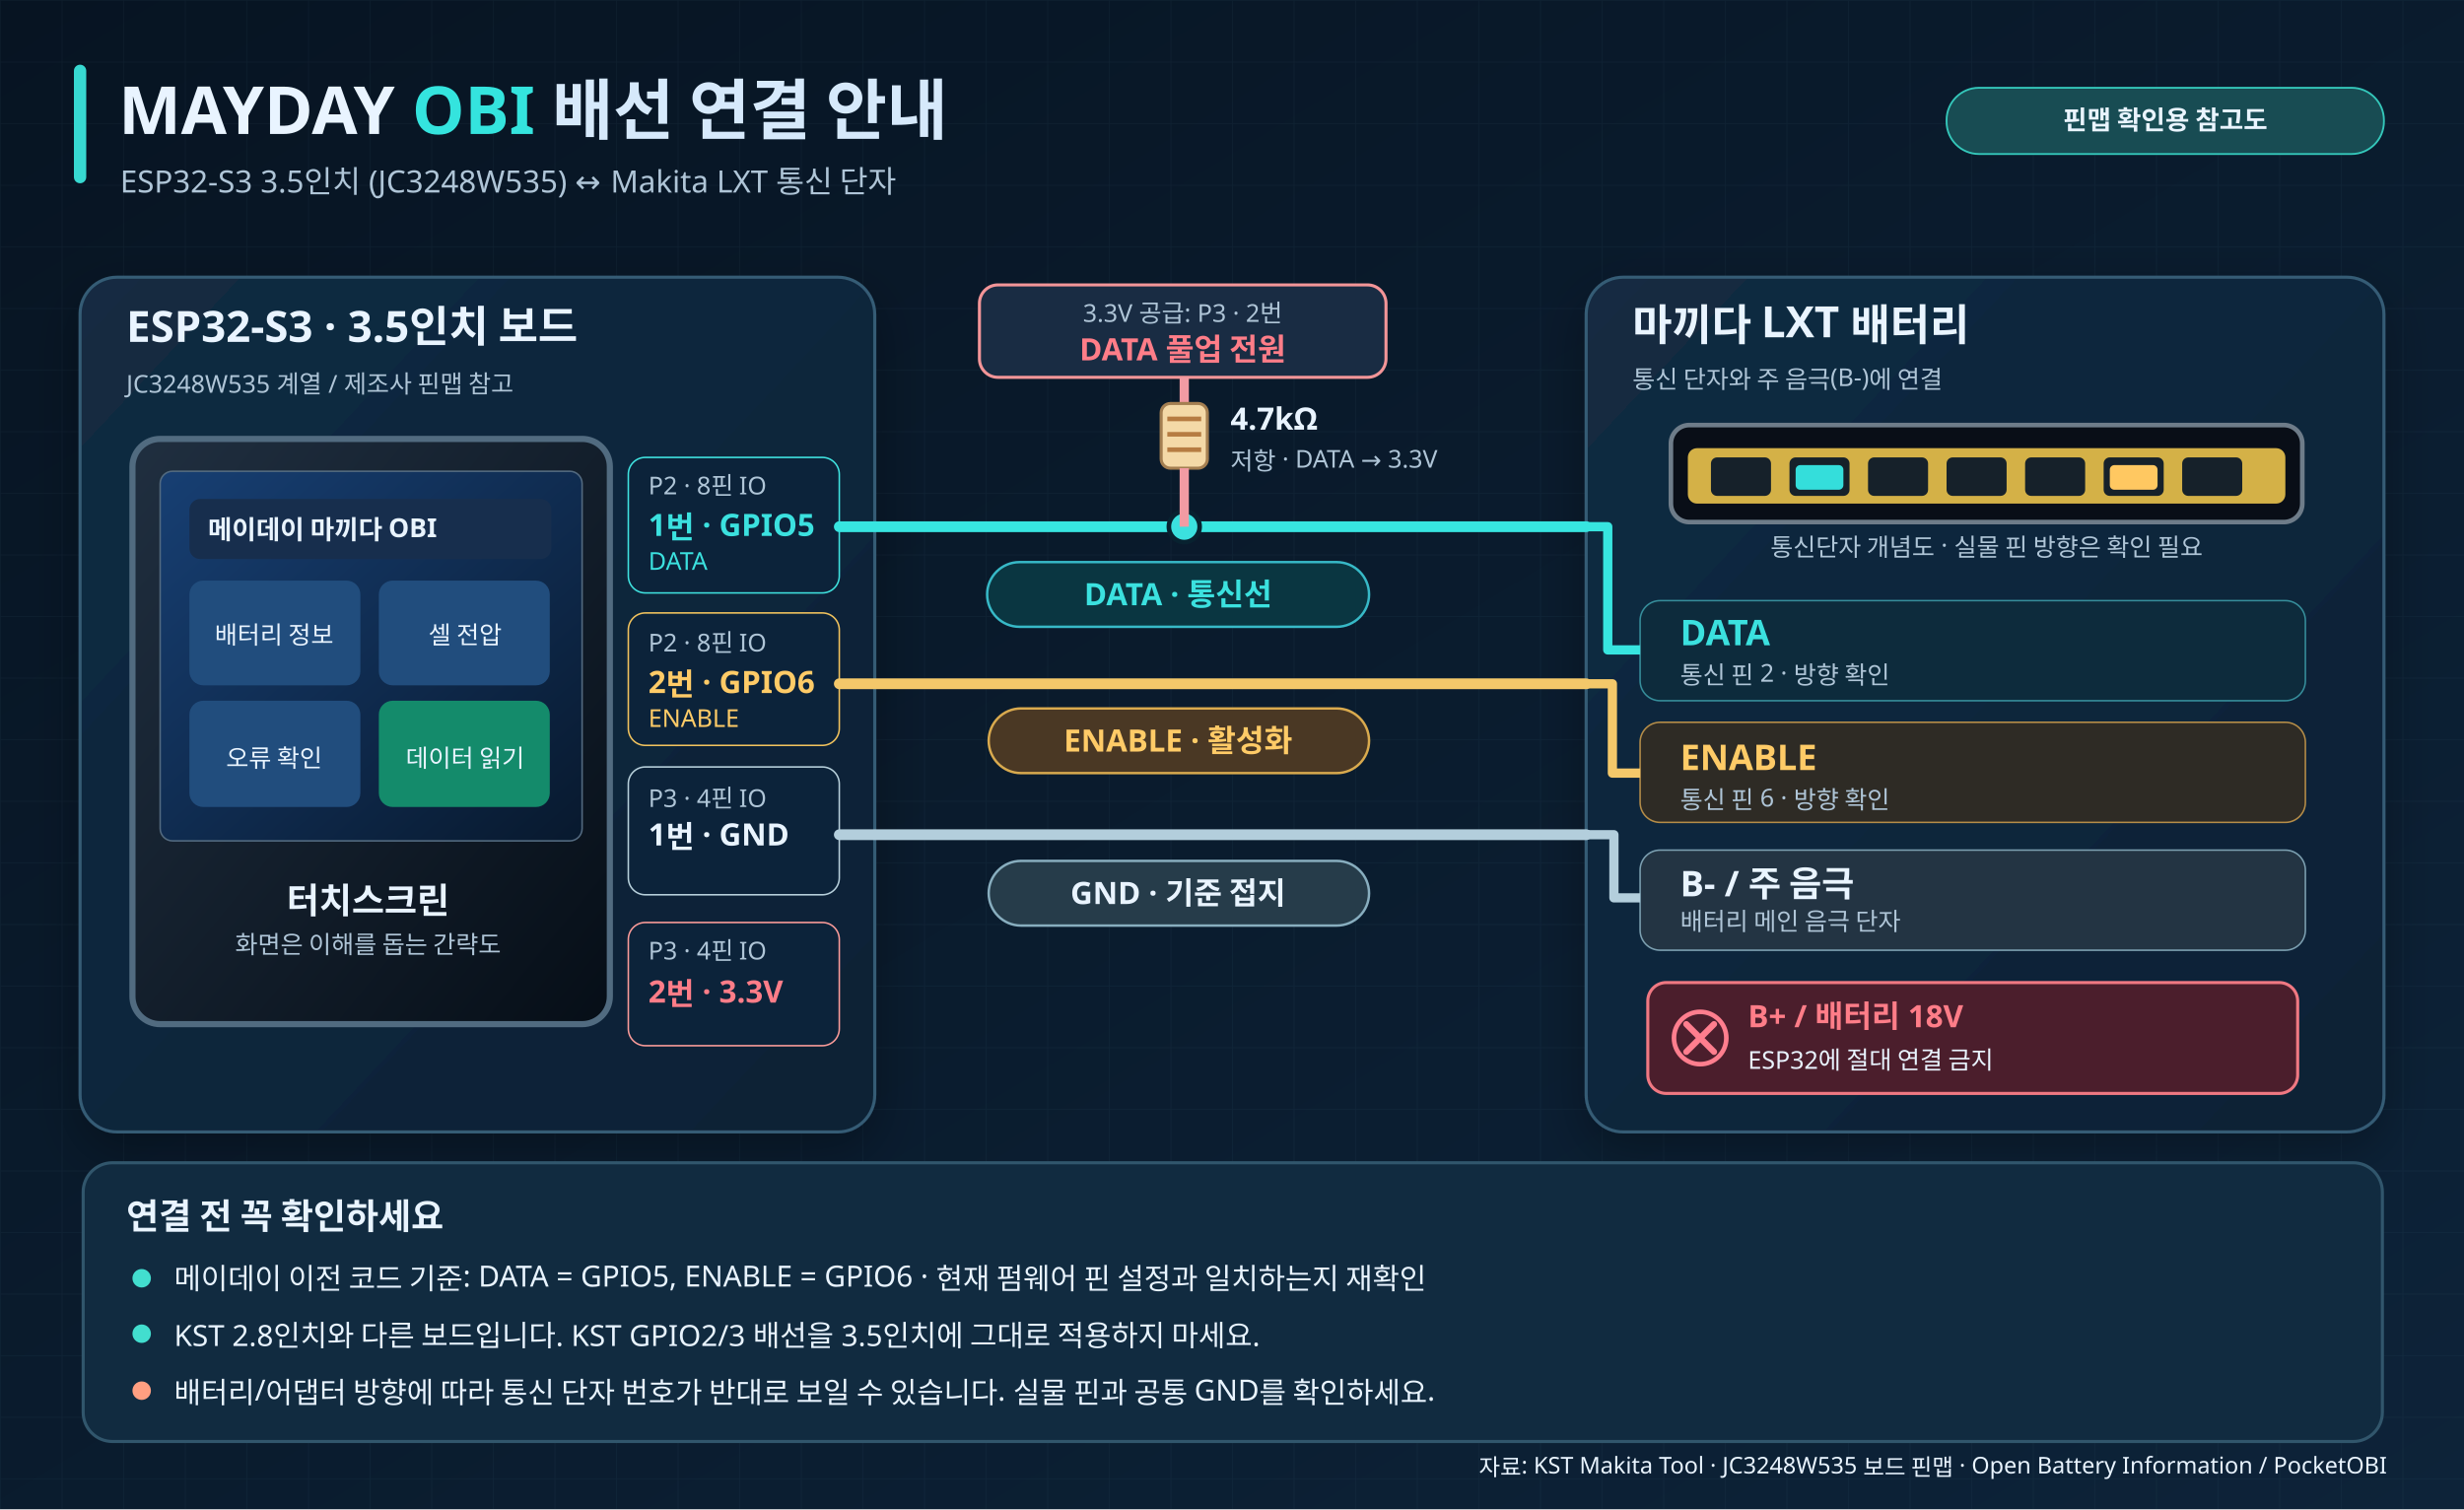
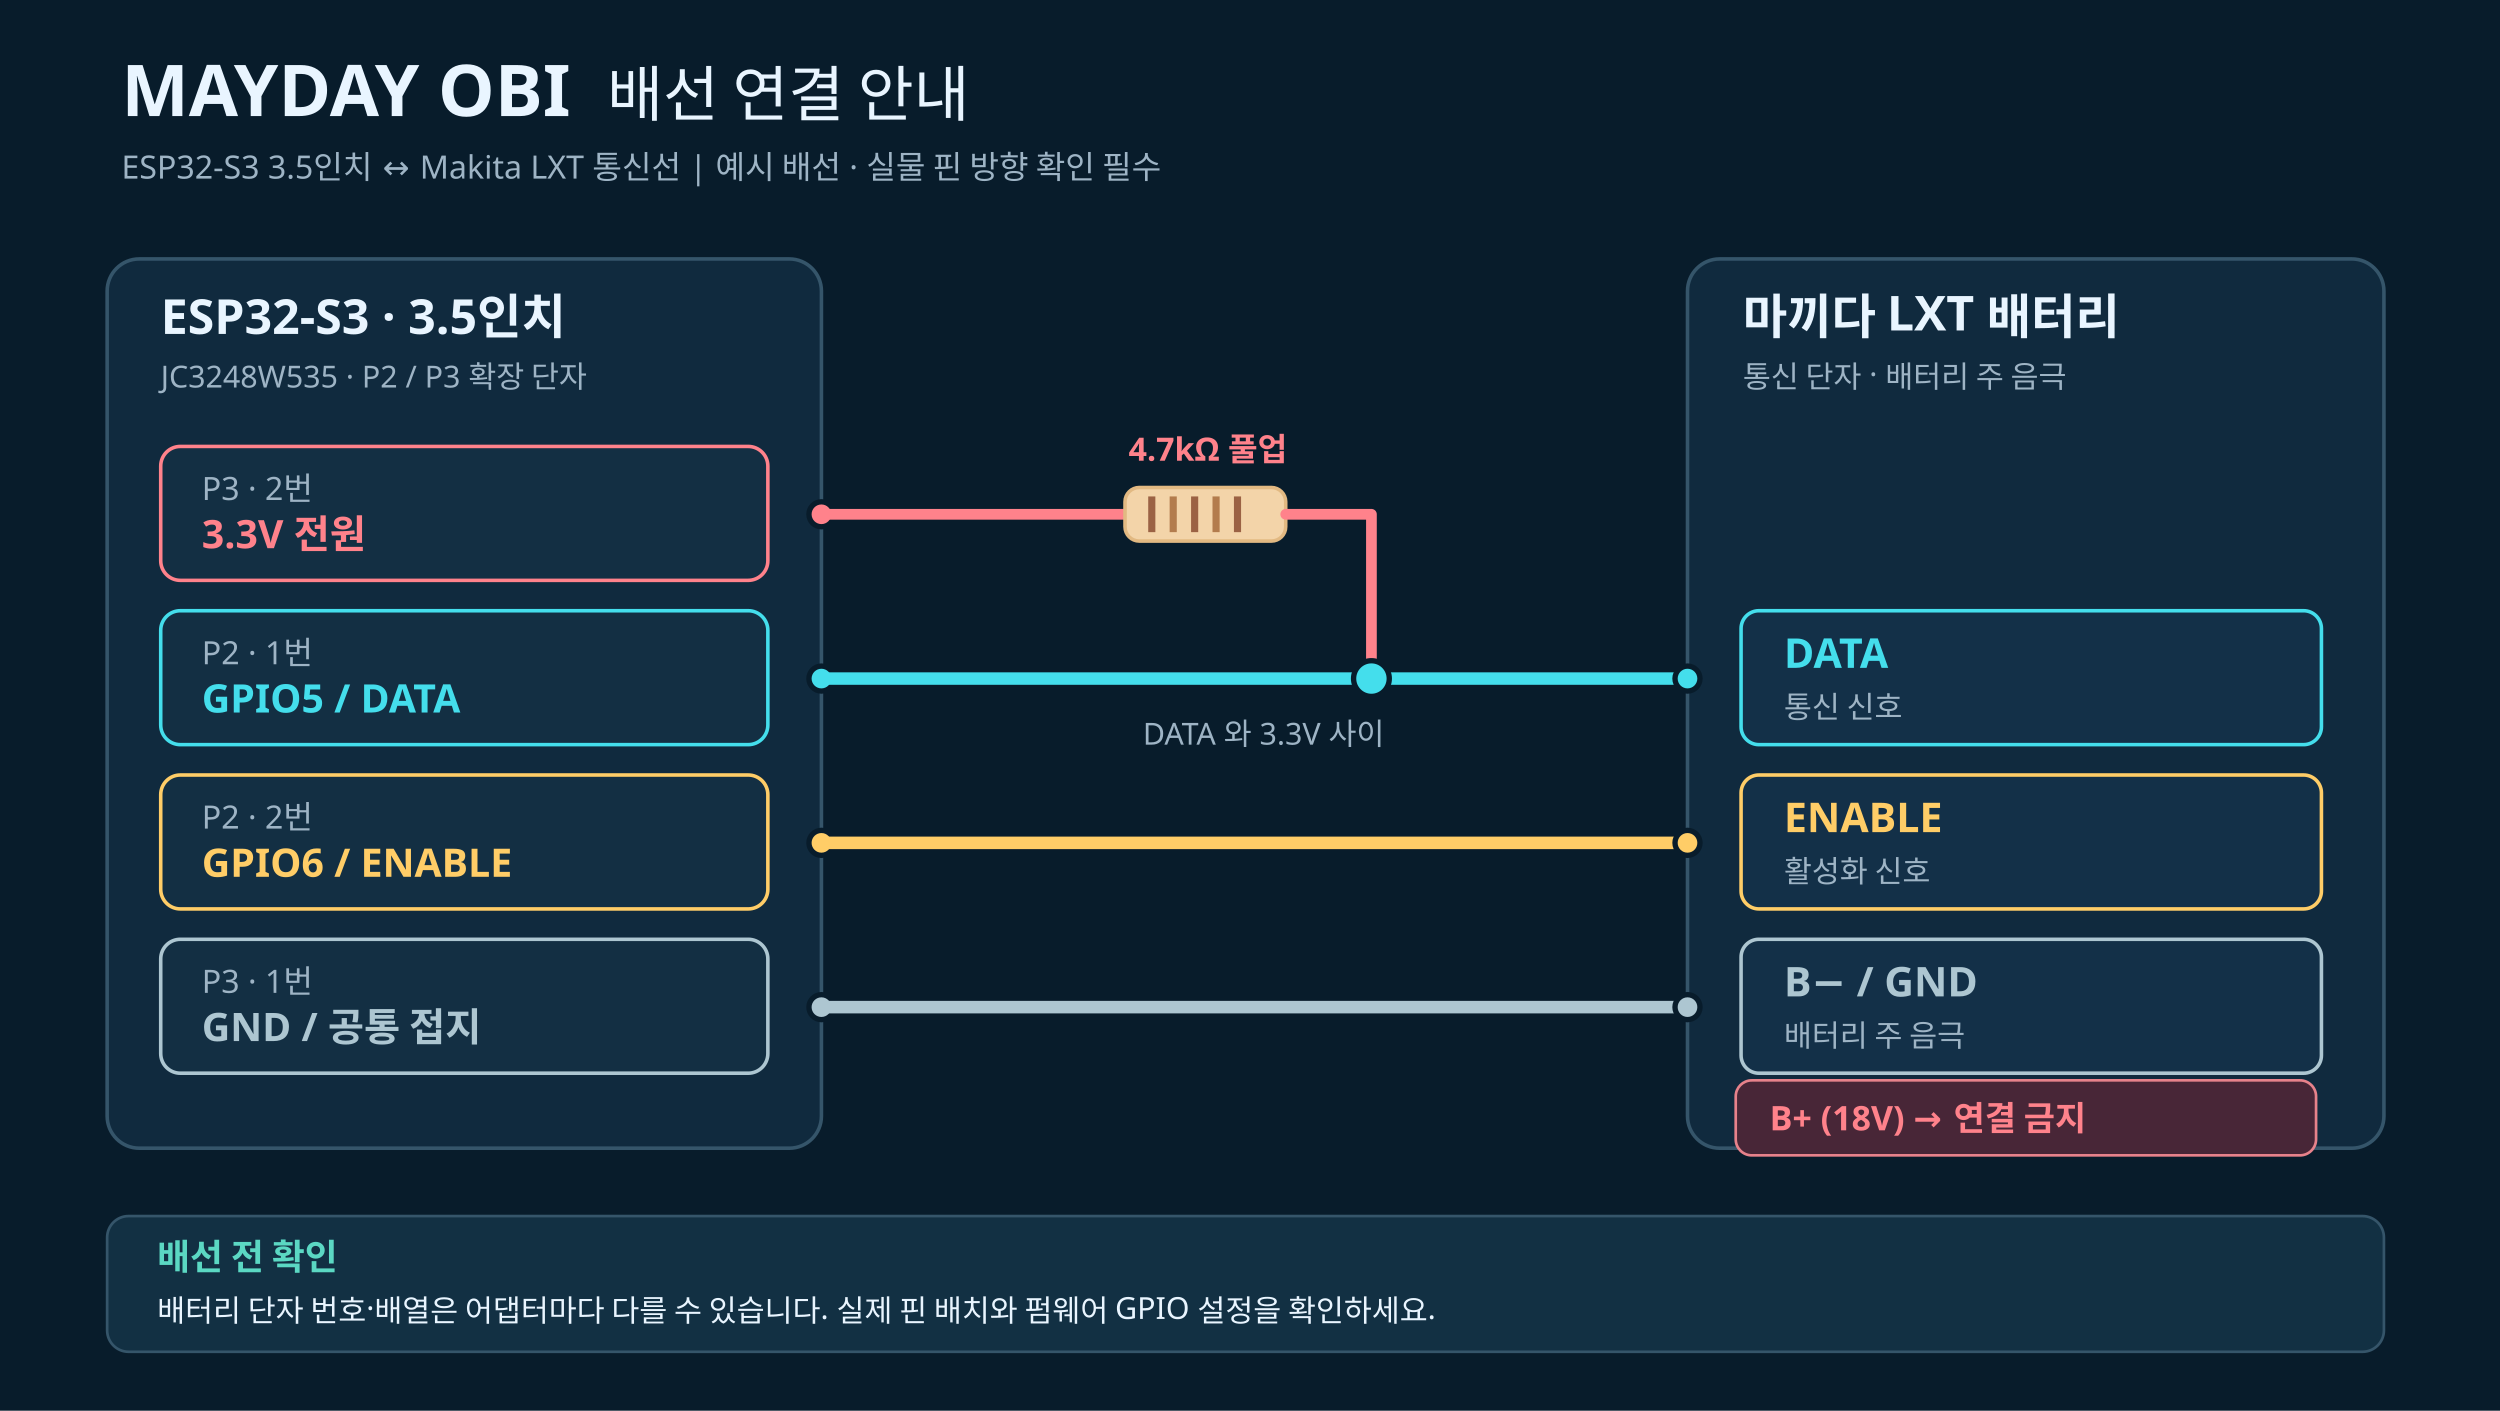
- <svg xmlns="http://www.w3.org/2000/svg" width="1600" height="980" viewBox="0 0 1600 980" role="img" aria-labelledby="diagramTitle diagramDescription">
-   <defs>
-     <linearGradient id="bg" x1="0" y1="0" x2="1" y2="1">
-       <stop stop-color="#071422" />
-       <stop offset="1" stop-color="#0d2339" />
-     </linearGradient>
-     <linearGradient id="card" x1="0" y1="0" x2="1" y2="1">
-       <stop stop-color="#122b42" />
-       <stop offset="1" stop-color="#0d2135" />
-     </linearGradient>
-     <linearGradient id="device" x1="0" y1="0" x2="1" y2="1">
-       <stop stop-color="#202f40" />
-       <stop offset="1" stop-color="#060e17" />
-     </linearGradient>
-     <linearGradient id="screen" x1="0" y1="0" x2="1" y2="1">
-       <stop stop-color="#173f73" />
-       <stop offset="1" stop-color="#08192e" />
-     </linearGradient>
-     <filter id="shadow" x="-30%" y="-30%" width="160%" height="170%">
-       <feDropShadow dx="0" dy="12" stdDeviation="16" flood-color="#000" flood-opacity=".3" />
-     </filter>
-     <pattern id="grid" width="40" height="40" patternUnits="userSpaceOnUse">
-       <path d="M 40 0 L 0 0 0 40" stroke="#7198b1" stroke-opacity=".07" fill="none" />
-     </pattern>
-     <style>
-  text{font-family:'NanumSquare','Noto Sans KR','Malgun Gothic',sans-serif;fill:#e9f4ff}
-  .sm{font-size:20px}.xs{font-size:16px}.md{font-size:23px}.large{font-size:28px}.heavy{font-weight:800}.muted{fill:#afc5d7}.cyan{fill:#3be1df}.amber{fill:#ffcb67}.red{fill:#ff7d88}.panel{fill:url(#card);stroke:#355b75;stroke-width:2}
-  </style>
-   </defs>
-   <rect width="1600" height="980" fill="url(#bg)" />
-   <rect width="1600" height="980" fill="url(#grid)" />
-   <rect x="48" y="42" width="8" height="77" rx="4" fill="#37d9d1" />
-   <text x="77" y="87" font-size="43" font-weight="800">MAYDAY <tspan fill="#34e4de">OBI</tspan>
-     <tspan fill="#d6e9fb">배선 연결 안내</tspan>
-   </text>
-   <text x="78" y="125" class="sm muted">ESP32-S3 3.5인치 (JC3248W535)  ↔  Makita LXT 통신 단자</text>
-   <rect x="1264" y="57" width="284" height="43" rx="21" fill="#184c53" stroke="#34c7ba" stroke-width="1.2" />
-   <text x="1406" y="84" font-size="17" font-weight="800" text-anchor="middle" fill="#83f2d9">핀맵 확인용 참고도</text>
-   <rect x="52" y="180" width="516" height="555" rx="24" class="panel" filter="url(#shadow)" />
-   <rect x="1030" y="180" width="518" height="555" rx="24" class="panel" filter="url(#shadow)" />
-   <text x="82" y="222" class="large heavy">ESP32-S3 · 3.5인치 보드</text>
-   <text x="82" y="255" class="xs muted">JC3248W535 계열 / 제조사 핀맵 참고</text>
-   <rect x="86" y="285" width="310" height="380" rx="18" fill="url(#device)" stroke="#516b80" stroke-width="4" />
-   <rect x="104" y="306" width="274" height="240" rx="8" fill="url(#screen)" stroke="#536a80" />
-   <rect x="123" y="324" width="235" height="39" rx="7" fill="#172e4d" />
-   <text x="135" y="350" font-size="17" font-weight="800">메이데이 마끼다 OBI</text>
-   <rect x="123" y="377" width="111" height="68" rx="9" fill="#214d7d" />
-   <rect x="246" y="377" width="111" height="68" rx="9" fill="#214d7d" />
-   <rect x="123" y="455" width="111" height="69" rx="9" fill="#214d7d" />
-   <rect x="246" y="455" width="111" height="69" rx="9" fill="#148b6b" />
-   <text x="178" y="418" class="xs" text-anchor="middle">배터리 정보</text>
-   <text x="302" y="418" class="xs" text-anchor="middle">셀 전압</text>
-   <text x="178" y="498" class="xs" text-anchor="middle">오류 확인</text>
-   <text x="302" y="498" class="xs" text-anchor="middle">데이터 읽기</text>
-   <text x="239" y="593" class="md heavy" text-anchor="middle">터치스크린</text>
-   <text x="239" y="619" class="xs muted" text-anchor="middle">화면은 이해를 돕는 간략도</text>
-   <rect x="408" y="297" width="137" height="88" rx="11" fill="#0c233a" stroke="#3fe2df" />
-   <text x="421" y="321" class="xs muted">P2 · 8핀 IO</text>
-   <text x="421" y="348" class="sm heavy cyan">1번 · GPIO5</text>
-   <text x="421" y="370" class="xs cyan">DATA</text>
-   <rect x="408" y="398" width="137" height="86" rx="11" fill="#0c233a" stroke="#f0c25d" />
-   <text x="421" y="423" class="xs muted">P2 · 8핀 IO</text>
-   <text x="421" y="450" class="sm heavy amber">2번 · GPIO6</text>
-   <text x="421" y="472" class="xs amber">ENABLE</text>
-   <rect x="408" y="498" width="137" height="83" rx="11" fill="#0c233a" stroke="#b6cfda" />
-   <text x="421" y="524" class="xs muted">P3 · 4핀 IO</text>
-   <text x="421" y="549" class="sm heavy">1번 · GND</text>
-   <rect x="408" y="599" width="137" height="80" rx="11" fill="#0c233a" stroke="#fa9b99" />
-   <text x="421" y="623" class="xs muted">P3 · 4핀 IO</text>
-   <text x="421" y="651" class="sm heavy red">2번 · 3.3V</text>
-   <path d="M545 342 H1030" fill="none" stroke="#37e5e0" stroke-width="7" stroke-linecap="round" />
-   <path d="M545 444 H1030" fill="none" stroke="#f4c86a" stroke-width="7" stroke-linecap="round" />
-   <path d="M545 542 H1030" fill="none" stroke="#b3cedc" stroke-width="7" stroke-linecap="round" />
-   <circle cx="769" cy="342" r="10" fill="#3be1df" stroke="#082230" stroke-width="3" />
-   <rect x="636" y="185" width="264" height="60" rx="12" fill="#192c43" stroke="#f39598" stroke-width="2" />
-   <text x="768" y="209" text-anchor="middle" class="xs muted">3.3V 공급: P3 · 2번</text>
-   <text x="768" y="234" text-anchor="middle" class="sm heavy red">DATA 풀업 전원</text>
-   <path d="M769 245 V262" stroke="#f29ba3" stroke-width="6" />
-   <rect x="754" y="262" width="30" height="42" rx="6" fill="#f4d9a7" stroke="#a47f51" stroke-width="2" />
-   <path d="M758 272 H780 M758 282 H780 M758 292 H780" stroke="#b67c42" stroke-width="3" />
-   <path d="M769 304 V342" stroke="#f29ba3" stroke-width="6" />
-   <text x="799" y="279" class="sm heavy">4.7kΩ</text>
-   <text x="799" y="305" class="xs muted">저항 · DATA → 3.3V</text>
-   <rect x="641" y="365" width="248" height="42" rx="21" fill="#0a3641" stroke="#37b9c7" stroke-width="1.6" />
-   <text x="765" y="393" text-anchor="middle" class="sm heavy cyan">DATA · 통신선</text>
-   <rect x="642" y="460" width="247" height="42" rx="21" fill="#4a3824" stroke="#d9aa4e" stroke-width="1.6" />
-   <text x="765" y="488" text-anchor="middle" class="sm heavy amber">ENABLE · 활성화</text>
-   <rect x="642" y="559" width="247" height="42" rx="21" fill="#263c4a" stroke="#88aebf" stroke-width="1.6" />
-   <text x="765" y="587" text-anchor="middle" class="sm heavy">GND · 기준 접지</text>
-   <text x="1060" y="221" class="large heavy">마끼다 LXT 배터리</text>
-   <text x="1060" y="252" class="xs muted">통신 단자와 주 음극(B-)에 연결</text>
-   <rect x="1085" y="276" width="410" height="63" rx="12" fill="#090e17" stroke="#6e7c89" stroke-width="3" />
-   <rect x="1096" y="291" width="388" height="36" rx="6" fill="#d4b147" />
-   <g fill="#16212a">
-     <rect x="1111" y="297" width="39" height="25" rx="4" />
-     <rect x="1162" y="297" width="39" height="25" rx="4" />
-     <rect x="1213" y="297" width="39" height="25" rx="4" />
-     <rect x="1264" y="297" width="39" height="25" rx="4" />
-     <rect x="1315" y="297" width="39" height="25" rx="4" />
-     <rect x="1366" y="297" width="39" height="25" rx="4" />
-     <rect x="1417" y="297" width="39" height="25" rx="4" />
-   </g>
-   <rect x="1166" y="302" width="31" height="16" rx="3" fill="#34dedb" />
-   <rect x="1370" y="302" width="31" height="16" rx="3" fill="#ffc861" />
-   <text x="1290" y="361" text-anchor="middle" class="xs muted">통신단자 개념도 · 실물 핀 방향은 확인 필요</text>
-   <rect x="1065" y="390" width="432" height="65" rx="13" fill="#0d2b3c" stroke="#368e9b" />
-   <text x="1091" y="419" class="md heavy cyan">DATA</text>
-   <text x="1091" y="444" class="xs muted">통신 핀 2 · 방향 확인</text>
-   <rect x="1065" y="469" width="432" height="65" rx="13" fill="#2e2b25" stroke="#b58d48" />
-   <text x="1091" y="500" class="md heavy amber">ENABLE</text>
-   <text x="1091" y="525" class="xs muted">통신 핀 6 · 방향 확인</text>
-   <rect x="1065" y="552" width="432" height="65" rx="13" fill="#233443" stroke="#7ca0b1" />
-   <text x="1091" y="582" class="md heavy">B- / 주 음극</text>
-   <text x="1091" y="604" class="xs muted">배터리 메인 음극 단자</text>
-   <path d="M1030 342 H1044 V422 H1065" stroke="#37e5e0" fill="none" stroke-width="6" stroke-linejoin="round" />
-   <path d="M1030 444 H1047 V502 H1065" stroke="#f4c86a" fill="none" stroke-width="6" stroke-linejoin="round" />
-   <path d="M1030 542 H1048 V583 H1065" stroke="#b3cedc" fill="none" stroke-width="6" stroke-linejoin="round" />
-   <rect x="1070" y="638" width="422" height="72" rx="12" fill="#4b1e2c" stroke="#f07882" stroke-width="2" />
-   <circle cx="1104" cy="674" r="17" stroke="#ff7e8e" stroke-width="3" fill="none" />
-   <path d="M1095 665 L1113 683 M1113 665 L1095 683" stroke="#ff7e8e" stroke-width="4" stroke-linecap="round" />
-   <text x="1135" y="667" class="sm heavy red">B+ / 배터리 18V</text>
-   <text x="1135" y="694" class="xs" fill="#ffd4da">ESP32에 절대 연결 금지</text>
-   <rect x="54" y="755" width="1493" height="181" rx="19" fill="#112b40" stroke="#31566c" stroke-width="2" />
-   <text x="82" y="798" class="md heavy">연결 전 꼭 확인하세요</text>
-   <g font-size="19">
-     <circle cx="92" cy="830" r="6" fill="#42decf" />
-     <text x="113" y="837">메이데이 이전 코드 기준: DATA = GPIO5, ENABLE = GPIO6 · 현재 펌웨어 핀 설정과 일치하는지 재확인</text>
-     <circle cx="92" cy="866" r="6" fill="#42decf" />
-     <text x="113" y="874">KST 2.8인치와 다른 보드입니다. KST GPIO2/3 배선을 3.5인치에 그대로 적용하지 마세요.</text>
-     <circle cx="92" cy="903" r="6" fill="#ff9f81" />
-     <text x="113" y="911">배터리/어댑터 방향에 따라 통신 단자 번호가 반대로 보일 수 있습니다. 실물 핀과 공통 GND를 확인하세요.</text>
-   </g>
-   <text x="1550" y="958" font-size="15" fill="#90acc1" text-anchor="end">자료: KST Makita Tool · JC3248W535 보드 핀맵 · Open Battery Information / PocketOBI</text>
+ <svg xmlns="http://www.w3.org/2000/svg" width="1400" height="790" viewBox="0 0 1400 790" role="img" aria-labelledby="wiring-title wiring-desc">
+   <style>text{font-family:'Noto Sans KR','NanumGothic','Malgun Gothic',sans-serif;font-weight:500} .hd{font-weight:750} .sm{font-weight:500}</style>
+   <rect width="1400" height="790" fill="#081c2b" />
+   <text x="68" y="65" font-size="40" fill="#e9f5ff" class="hd">MAYDAY OBI</text>
+   <text x="340" y="65" font-size="34" fill="#e9f5ff">배선 연결 안내</text>
+   <text x="68" y="100" font-size="18" fill="#9eb4c5">ESP32-S3 3.5인치 ↔ Makita LXT 통신선  |  예시 배선 · 실물 핀 방향 확인 필수</text>
+   <rect x="60" y="145" width="400" height="498" rx="18" fill="#102a3e" stroke="#35556a" stroke-width="2" />
+   <rect x="945" y="145" width="390" height="498" rx="18" fill="#102a3e" stroke="#35556a" stroke-width="2" />
+   <text x="90" y="187" font-size="27" fill="#e9f5ff" class="hd">ESP32-S3 · 3.5인치</text>
+   <text x="90" y="217" font-size="17" fill="#9eb4c5">JC3248W535 · P2 / P3 확장 단자</text>
+   <text x="976" y="187" font-size="27" fill="#e9f5ff" class="hd">마끼다 LXT 배터리</text>
+   <text x="976" y="217" font-size="17" fill="#9eb4c5">통신 단자 · 배터리 주 음극</text>
+   <rect x="90" y="250" width="340" height="75" rx="11" fill="#132f43" stroke="#ff828b" stroke-width="2" />
+   <text x="113" y="280" font-size="18" fill="#9eb4c5">P3 · 2번</text>
+   <text x="113" y="307" font-size="22" fill="#ff828b" class="hd">3.3V 전원</text>
+   <circle cx="460" cy="288" r="7" fill="#ff828b" stroke="#081c2b" stroke-width="3" />
+   <rect x="90" y="342" width="340" height="75" rx="11" fill="#132f43" stroke="#44deec" stroke-width="2" />
+   <text x="113" y="372" font-size="18" fill="#9eb4c5">P2 · 1번</text>
+   <text x="113" y="399" font-size="22" fill="#44deec" class="hd">GPIO5 / DATA</text>
+   <circle cx="460" cy="380" r="7" fill="#44deec" stroke="#081c2b" stroke-width="3" />
+   <rect x="90" y="434" width="340" height="75" rx="11" fill="#132f43" stroke="#ffcd67" stroke-width="2" />
+   <text x="113" y="464" font-size="18" fill="#9eb4c5">P2 · 2번</text>
+   <text x="113" y="491" font-size="22" fill="#ffcd67" class="hd">GPIO6 / ENABLE</text>
+   <circle cx="460" cy="472" r="7" fill="#ffcd67" stroke="#081c2b" stroke-width="3" />
+   <rect x="90" y="526" width="340" height="75" rx="11" fill="#132f43" stroke="#adc6d1" stroke-width="2" />
+   <text x="113" y="556" font-size="18" fill="#9eb4c5">P3 · 1번</text>
+   <text x="113" y="583" font-size="22" fill="#adc6d1" class="hd">GND / 공통 접지</text>
+   <circle cx="460" cy="564" r="7" fill="#adc6d1" stroke="#081c2b" stroke-width="3" />
+   <path d="M460 380 H945" fill="none" stroke="#44deec" stroke-width="7" stroke-linejoin="round" stroke-linecap="round" />
+   <path d="M460 472 H945" fill="none" stroke="#ffcd67" stroke-width="7" stroke-linejoin="round" stroke-linecap="round" />
+   <path d="M460 564 H945" fill="none" stroke="#adc6d1" stroke-width="7" stroke-linejoin="round" stroke-linecap="round" />
+   <path d="M460 288 H630" fill="none" stroke="#ff828b" stroke-width="6" stroke-linejoin="round" stroke-linecap="round" />
+   <rect x="630" y="273" width="90" height="30" rx="8" fill="#f3d4a9" stroke="#e2b982" stroke-width="2" />
+   <path d="M645 278 V298" stroke="#9b6244" stroke-width="4" />
+   <path d="M657 278 V298" stroke="#b37c4d" stroke-width="4" />
+   <path d="M669 278 V298" stroke="#9b6244" stroke-width="4" />
+   <path d="M681 278 V298" stroke="#b37c4d" stroke-width="4" />
+   <path d="M693 278 V298" stroke="#9b6244" stroke-width="4" />
+   <path d="M720 288 H768 V380" fill="none" stroke="#ff828b" stroke-width="6" stroke-linejoin="round" stroke-linecap="round" />
+   <circle cx="768" cy="380" r="10" fill="#44deec" stroke="#081c2b" stroke-width="3" />
+   <text x="632" y="258" font-size="18" fill="#ff828b" class="hd">4.7kΩ 풀업</text>
+   <text x="640" y="417" font-size="17" fill="#9eb4c5">DATA 와 3.3V 사이</text>
+   <rect x="975" y="342" width="325" height="75" rx="10" fill="#133048" stroke="#44deec" stroke-width="2" />
+   <text x="999" y="374" font-size="23" fill="#44deec" class="hd">DATA</text>
+   <text x="999" y="402" font-size="17" fill="#9eb4c5">통신 신호</text>
+   <circle cx="945" cy="380" r="7" fill="#44deec" stroke="#081c2b" stroke-width="3" />
+   <rect x="975" y="434" width="325" height="75" rx="10" fill="#133048" stroke="#ffcd67" stroke-width="2" />
+   <text x="999" y="466" font-size="23" fill="#ffcd67" class="hd">ENABLE</text>
+   <text x="999" y="494" font-size="17" fill="#9eb4c5">활성화 신호</text>
+   <circle cx="945" cy="472" r="7" fill="#ffcd67" stroke="#081c2b" stroke-width="3" />
+   <rect x="975" y="526" width="325" height="75" rx="10" fill="#133048" stroke="#adc6d1" stroke-width="2" />
+   <text x="999" y="558" font-size="23" fill="#adc6d1" class="hd">B− / GND</text>
+   <text x="999" y="586" font-size="17" fill="#9eb4c5">배터리 주 음극</text>
+   <circle cx="945" cy="564" r="7" fill="#adc6d1" stroke="#081c2b" stroke-width="3" />
+   <rect x="972" y="605" width="325" height="42" rx="9" fill="#482637" stroke="#e7828b" stroke-width="1.5" />
+   <text x="991" y="633" font-size="19" fill="#ff828b" class="hd">B+ (18V) → 연결 금지</text>
+   <rect x="60" y="681" width="1275" height="76" rx="12" fill="#123043" stroke="#35556a" stroke-width="1.5" />
+   <text x="88" y="711" font-size="20" fill="#5bd8c3" class="hd">배선 전 확인</text>
+   <text x="88" y="740" font-size="17" fill="#e9f5ff">배터리 단자 번호·배열은 어댑터마다 다를 수 있습니다. 실제 핀 배치와 펌웨어 GPIO 설정을 확인하세요.</text>
</svg>
